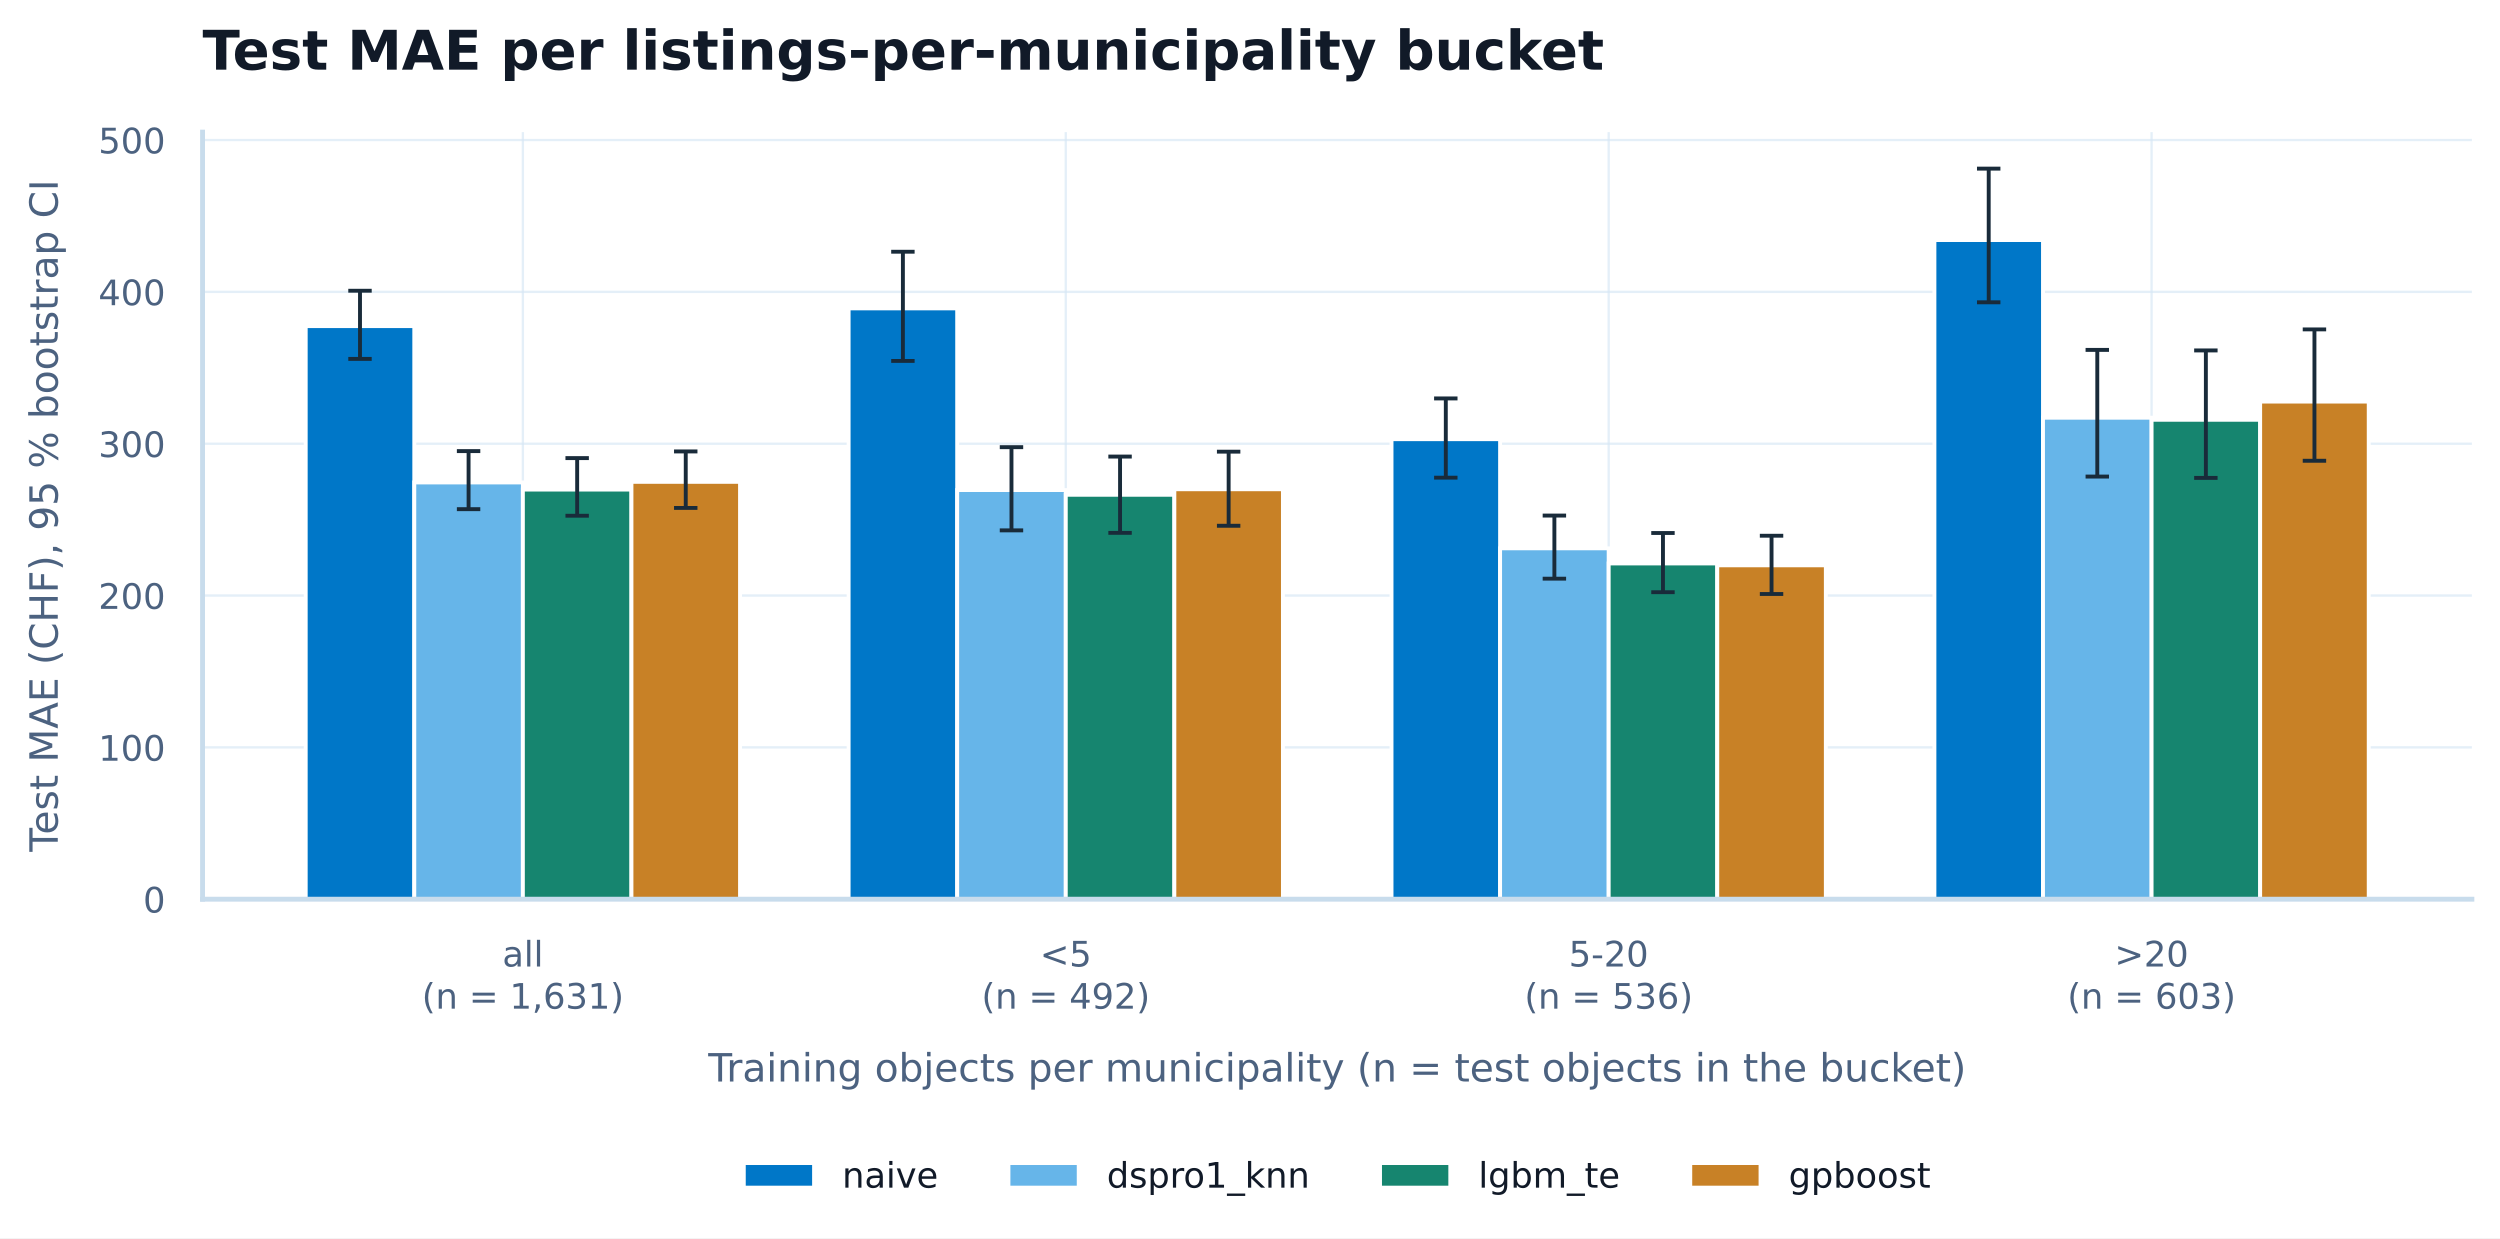
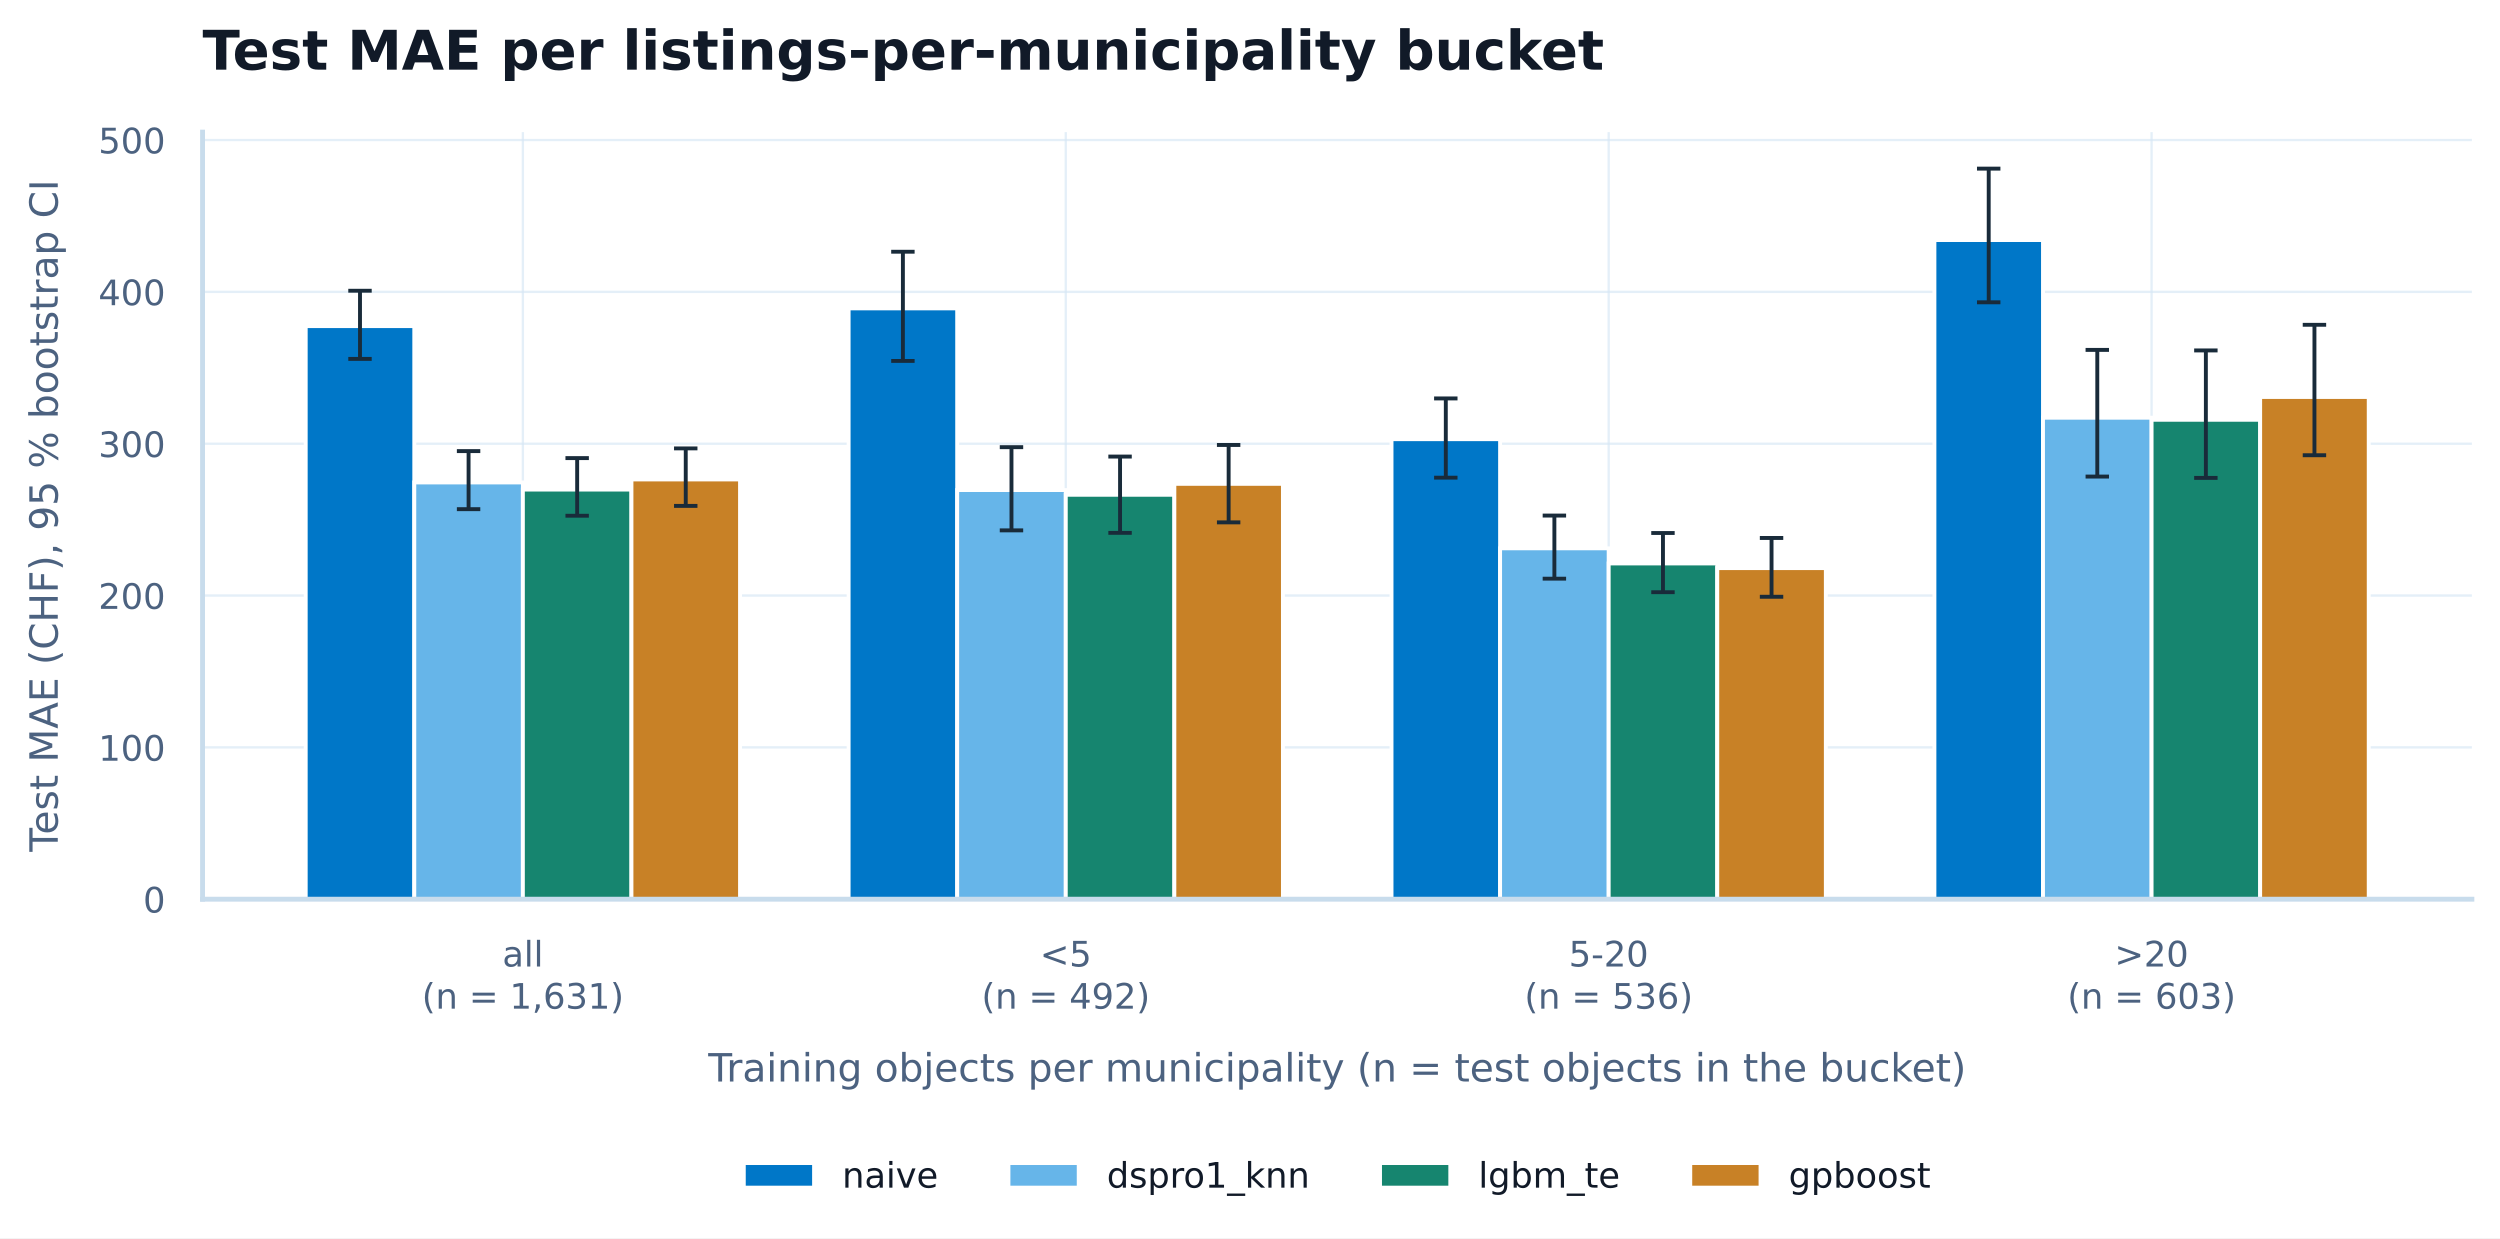
<svg xmlns="http://www.w3.org/2000/svg" xmlns:xlink="http://www.w3.org/1999/xlink" width="640.307pt" height="317.146pt" viewBox="0 0 640.307 317.146" version="1.1">
  <defs>
    <style type="text/css">*{stroke-linejoin: round; stroke-linecap: butt}</style>
  </defs>
  <g id="figure_1">
    <g id="patch_1">
      <path d="M 0 317.146  L 640.307 317.146  L 640.307 -0  L 0 -0  z " style="fill: #ffffff" />
    </g>
    <g id="axes_1">
      <g id="patch_2">
        <path d="M 51.88 230.305  L 633.107 230.305  L 633.107 33.838  L 51.88 33.838  z " style="fill: #ffffff" />
      </g>
      <g id="matplotlib.axis_1">
        <g id="xtick_1">
          <g id="line2d_1">
            <path d="M 133.919 230.305  L 133.919 33.838  " clip-path="url(#p504900b5a6)" style="fill: none; stroke: #d6e7f5; stroke-opacity: 0.65; stroke-width: 0.6; stroke-linecap: round" />
          </g>
          <g id="text_1">
            <text style="font-size: 9px; font-family: 'DejaVu Sans'; fill: #4c6280" transform="translate(128.6608 247.5449)">all</text>
            <text style="font-size: 9px; font-family: 'DejaVu Sans'; fill: #4c6280" transform="translate(108.0417 258.3466)">(n = 1,631)</text>
          </g>
        </g>
        <g id="xtick_2">
          <g id="line2d_2">
            <path d="M 272.968 230.305  L 272.968 33.838  " clip-path="url(#p504900b5a6)" style="fill: none; stroke: #d6e7f5; stroke-opacity: 0.65; stroke-width: 0.6; stroke-linecap: round" />
          </g>
          <g id="text_2">
            <text style="font-size: 9px; font-family: 'DejaVu Sans'; fill: #4c6280" transform="translate(266.3344 247.5442)">&lt;5</text>
            <text style="font-size: 9px; font-family: 'DejaVu Sans'; fill: #4c6280" transform="translate(251.3845 258.3459)">(n = 492)</text>
          </g>
        </g>
        <g id="xtick_3">
          <g id="line2d_3">
            <path d="M 412.018 230.305  L 412.018 33.838  " clip-path="url(#p504900b5a6)" style="fill: none; stroke: #d6e7f5; stroke-opacity: 0.65; stroke-width: 0.6; stroke-linecap: round" />
          </g>
          <g id="text_3">
            <text style="font-size: 9px; font-family: 'DejaVu Sans'; fill: #4c6280" transform="translate(401.8051 247.5442)">5-20</text>
            <text style="font-size: 9px; font-family: 'DejaVu Sans'; fill: #4c6280" transform="translate(390.4341 258.3459)">(n = 536)</text>
          </g>
        </g>
        <g id="xtick_4">
          <g id="line2d_4">
            <path d="M 551.068 230.305  L 551.068 33.838  " clip-path="url(#p504900b5a6)" style="fill: none; stroke: #d6e7f5; stroke-opacity: 0.65; stroke-width: 0.6; stroke-linecap: round" />
          </g>
          <g id="text_4">
            <text style="font-size: 9px; font-family: 'DejaVu Sans'; fill: #4c6280" transform="translate(541.5704 247.5442)">&gt;20</text>
            <text style="font-size: 9px; font-family: 'DejaVu Sans'; fill: #4c6280" transform="translate(529.4837 258.3459)">(n = 603)</text>
          </g>
        </g>
        <g id="text_5">
          <text style="font-size: 10px; font-family: 'DejaVu Sans'; text-anchor: middle; fill: #4c6280" x="342.493" y="277.008" transform="rotate(-0 342.4932 277.008)">Training objects per municipality (n = test objects in the bucket)</text>
        </g>
      </g>
      <g id="matplotlib.axis_2">
        <g id="ytick_1">
          <g id="line2d_5">
            <path d="M 51.88 230.305  L 633.107 230.305  " clip-path="url(#p504900b5a6)" style="fill: none; stroke: #d6e7f5; stroke-opacity: 0.65; stroke-width: 0.6; stroke-linecap: round" />
          </g>
          <g id="text_6">
            <text style="font-size: 9px; font-family: 'DejaVu Sans'; text-anchor: end; fill: #4c6280" x="42.38" y="233.724" transform="rotate(-0 42.37953 233.7243)">0</text>
          </g>
        </g>
        <g id="ytick_2">
          <g id="line2d_6">
            <path d="M 51.88 191.417  L 633.107 191.417  " clip-path="url(#p504900b5a6)" style="fill: none; stroke: #d6e7f5; stroke-opacity: 0.65; stroke-width: 0.6; stroke-linecap: round" />
          </g>
          <g id="text_7">
            <text style="font-size: 9px; font-family: 'DejaVu Sans'; text-anchor: end; fill: #4c6280" x="42.38" y="194.836" transform="rotate(-0 42.37953 194.8362)">100</text>
          </g>
        </g>
        <g id="ytick_3">
          <g id="line2d_7">
            <path d="M 51.88 152.529  L 633.107 152.529  " clip-path="url(#p504900b5a6)" style="fill: none; stroke: #d6e7f5; stroke-opacity: 0.65; stroke-width: 0.6; stroke-linecap: round" />
          </g>
          <g id="text_8">
            <text style="font-size: 9px; font-family: 'DejaVu Sans'; text-anchor: end; fill: #4c6280" x="42.38" y="155.948" transform="rotate(-0 42.37953 155.948)">200</text>
          </g>
        </g>
        <g id="ytick_4">
          <g id="line2d_8">
            <path d="M 51.88 113.641  L 633.107 113.641  " clip-path="url(#p504900b5a6)" style="fill: none; stroke: #d6e7f5; stroke-opacity: 0.65; stroke-width: 0.6; stroke-linecap: round" />
          </g>
          <g id="text_9">
            <text style="font-size: 9px; font-family: 'DejaVu Sans'; text-anchor: end; fill: #4c6280" x="42.38" y="117.06" transform="rotate(-0 42.37953 117.0598)">300</text>
          </g>
        </g>
        <g id="ytick_5">
          <g id="line2d_9">
            <path d="M 51.88 74.753  L 633.107 74.753  " clip-path="url(#p504900b5a6)" style="fill: none; stroke: #d6e7f5; stroke-opacity: 0.65; stroke-width: 0.6; stroke-linecap: round" />
          </g>
          <g id="text_10">
            <text style="font-size: 9px; font-family: 'DejaVu Sans'; text-anchor: end; fill: #4c6280" x="42.38" y="78.172" transform="rotate(-0 42.37953 78.17167)">400</text>
          </g>
        </g>
        <g id="ytick_6">
          <g id="line2d_10">
            <path d="M 51.88 35.865  L 633.107 35.865  " clip-path="url(#p504900b5a6)" style="fill: none; stroke: #d6e7f5; stroke-opacity: 0.65; stroke-width: 0.6; stroke-linecap: round" />
          </g>
          <g id="text_11">
            <text style="font-size: 9px; font-family: 'DejaVu Sans'; text-anchor: end; fill: #4c6280" x="42.38" y="39.284" transform="rotate(-0 42.37953 39.28351)">500</text>
          </g>
        </g>
        <g id="text_12">
          <text style="font-size: 10px; font-family: 'DejaVu Sans'; text-anchor: middle; fill: #4c6280" x="14.798" y="132.072" transform="rotate(-90 14.79844 132.0716)">Test MAE (CHF), 95 % bootstrap CI</text>
        </g>
      </g>
      <g id="patch_3">
        <path d="M 78.299 230.305  L 106.109 230.305  L 106.109 83.522  L 78.299 83.522  z " clip-path="url(#p504900b5a6)" style="fill: #0077c8; stroke: #ffffff; stroke-linejoin: miter" />
      </g>
      <g id="patch_4">
        <path d="M 217.349 230.305  L 245.158 230.305  L 245.158 78.989  L 217.349 78.989  z " clip-path="url(#p504900b5a6)" style="fill: #0077c8; stroke: #ffffff; stroke-linejoin: miter" />
      </g>
      <g id="patch_5">
        <path d="M 356.398 230.305  L 384.208 230.305  L 384.208 112.477  L 356.398 112.477  z " clip-path="url(#p504900b5a6)" style="fill: #0077c8; stroke: #ffffff; stroke-linejoin: miter" />
      </g>
      <g id="patch_6">
        <path d="M 495.448 230.305  L 523.258 230.305  L 523.258 61.482  L 495.448 61.482  z " clip-path="url(#p504900b5a6)" style="fill: #0077c8; stroke: #ffffff; stroke-linejoin: miter" />
      </g>
      <g id="patch_7">
        <path d="M 106.109 230.305  L 133.919 230.305  L 133.919 123.57  L 106.109 123.57  z " clip-path="url(#p504900b5a6)" style="fill: #66b5e9; stroke: #ffffff; stroke-linejoin: miter" />
      </g>
      <g id="patch_8">
        <path d="M 245.158 230.305  L 272.968 230.305  L 272.968 125.516  L 245.158 125.516  z " clip-path="url(#p504900b5a6)" style="fill: #66b5e9; stroke: #ffffff; stroke-linejoin: miter" />
      </g>
      <g id="patch_9">
        <path d="M 384.208 230.305  L 412.018 230.305  L 412.018 140.438  L 384.208 140.438  z " clip-path="url(#p504900b5a6)" style="fill: #66b5e9; stroke: #ffffff; stroke-linejoin: miter" />
      </g>
      <g id="patch_10">
        <path d="M 523.258 230.305  L 551.068 230.305  L 551.068 106.987  L 523.258 106.987  z " clip-path="url(#p504900b5a6)" style="fill: #66b5e9; stroke: #ffffff; stroke-linejoin: miter" />
      </g>
      <g id="patch_11">
        <path d="M 133.919 230.305  L 161.729 230.305  L 161.729 125.401  L 133.919 125.401  z " clip-path="url(#p504900b5a6)" style="fill: #16856f; stroke: #ffffff; stroke-linejoin: miter" />
      </g>
      <g id="patch_12">
        <path d="M 272.968 230.305  L 300.778 230.305  L 300.778 126.721  L 272.968 126.721  z " clip-path="url(#p504900b5a6)" style="fill: #16856f; stroke: #ffffff; stroke-linejoin: miter" />
      </g>
      <g id="patch_13">
        <path d="M 412.018 230.305  L 439.828 230.305  L 439.828 144.313  L 412.018 144.313  z " clip-path="url(#p504900b5a6)" style="fill: #16856f; stroke: #ffffff; stroke-linejoin: miter" />
      </g>
      <g id="patch_14">
        <path d="M 551.068 230.305  L 578.877 230.305  L 578.877 107.515  L 551.068 107.515  z " clip-path="url(#p504900b5a6)" style="fill: #16856f; stroke: #ffffff; stroke-linejoin: miter" />
      </g>
      <g id="patch_15">
-         <path d="M 161.729 230.305  L 189.539 230.305  L 189.539 123.405  L 161.729 123.405  z " clip-path="url(#p504900b5a6)" style="fill: #c88126; stroke: #ffffff; stroke-linejoin: miter" />
+         <path d="M 161.729 230.305  L 189.539 230.305  L 189.539 122.791  L 161.729 122.791  z " clip-path="url(#p504900b5a6)" style="fill: #c88126; stroke: #ffffff; stroke-linejoin: miter" />
      </g>
      <g id="patch_16">
-         <path d="M 300.778 230.305  L 328.588 230.305  L 328.588 125.305  L 300.778 125.305  z " clip-path="url(#p504900b5a6)" style="fill: #c88126; stroke: #ffffff; stroke-linejoin: miter" />
+         <path d="M 300.778 230.305  L 328.588 230.305  L 328.588 123.925  L 300.778 123.925  z " clip-path="url(#p504900b5a6)" style="fill: #c88126; stroke: #ffffff; stroke-linejoin: miter" />
      </g>
      <g id="patch_17">
-         <path d="M 439.828 230.305  L 467.638 230.305  L 467.638 144.782  L 439.828 144.782  z " clip-path="url(#p504900b5a6)" style="fill: #c88126; stroke: #ffffff; stroke-linejoin: miter" />
+         <path d="M 439.828 230.305  L 467.638 230.305  L 467.638 145.507  L 439.828 145.507  z " clip-path="url(#p504900b5a6)" style="fill: #c88126; stroke: #ffffff; stroke-linejoin: miter" />
      </g>
      <g id="patch_18">
-         <path d="M 578.877 230.305  L 606.687 230.305  L 606.687 102.852  L 578.877 102.852  z " clip-path="url(#p504900b5a6)" style="fill: #c88126; stroke: #ffffff; stroke-linejoin: miter" />
+         <path d="M 578.877 230.305  L 606.687 230.305  L 606.687 101.674  L 578.877 101.674  z " clip-path="url(#p504900b5a6)" style="fill: #c88126; stroke: #ffffff; stroke-linejoin: miter" />
      </g>
      <g id="LineCollection_1">
        <path d="M 92.204 91.924  L 92.204 74.463  " clip-path="url(#p504900b5a6)" style="fill: none; stroke: #192b3a" />
        <path d="M 231.253 92.445  L 231.253 64.472  " clip-path="url(#p504900b5a6)" style="fill: none; stroke: #192b3a" />
        <path d="M 370.303 122.341  L 370.303 102.045  " clip-path="url(#p504900b5a6)" style="fill: none; stroke: #192b3a" />
        <path d="M 509.353 77.421  L 509.353 43.193  " clip-path="url(#p504900b5a6)" style="fill: none; stroke: #192b3a" />
      </g>
      <g id="line2d_11">
        <defs>
          <path id="m717bf552e1" d="M 3 0  L -3 -0  " style="stroke: #192b3a" />
        </defs>
        <g clip-path="url(#p504900b5a6)">
          <use xlink:href="#m717bf552e1" x="92.204" y="91.924" style="fill: #0077c8; stroke: #192b3a" />
          <use xlink:href="#m717bf552e1" x="231.253" y="92.445" style="fill: #0077c8; stroke: #192b3a" />
          <use xlink:href="#m717bf552e1" x="370.303" y="122.341" style="fill: #0077c8; stroke: #192b3a" />
          <use xlink:href="#m717bf552e1" x="509.353" y="77.421" style="fill: #0077c8; stroke: #192b3a" />
        </g>
      </g>
      <g id="line2d_12">
        <g clip-path="url(#p504900b5a6)">
          <use xlink:href="#m717bf552e1" x="92.204" y="74.463" style="fill: #0077c8; stroke: #192b3a" />
          <use xlink:href="#m717bf552e1" x="231.253" y="64.472" style="fill: #0077c8; stroke: #192b3a" />
          <use xlink:href="#m717bf552e1" x="370.303" y="102.045" style="fill: #0077c8; stroke: #192b3a" />
          <use xlink:href="#m717bf552e1" x="509.353" y="43.193" style="fill: #0077c8; stroke: #192b3a" />
        </g>
      </g>
      <g id="LineCollection_2">
        <path d="M 120.014 130.407  L 120.014 115.538  " clip-path="url(#p504900b5a6)" style="fill: none; stroke: #192b3a" />
        <path d="M 259.063 135.837  L 259.063 114.534  " clip-path="url(#p504900b5a6)" style="fill: none; stroke: #192b3a" />
        <path d="M 398.113 148.21  L 398.113 132.049  " clip-path="url(#p504900b5a6)" style="fill: none; stroke: #192b3a" />
        <path d="M 537.163 122.065  L 537.163 89.614  " clip-path="url(#p504900b5a6)" style="fill: none; stroke: #192b3a" />
      </g>
      <g id="line2d_13">
        <g clip-path="url(#p504900b5a6)">
          <use xlink:href="#m717bf552e1" x="120.014" y="130.407" style="fill: #0077c8; stroke: #192b3a" />
          <use xlink:href="#m717bf552e1" x="259.063" y="135.837" style="fill: #0077c8; stroke: #192b3a" />
          <use xlink:href="#m717bf552e1" x="398.113" y="148.21" style="fill: #0077c8; stroke: #192b3a" />
          <use xlink:href="#m717bf552e1" x="537.163" y="122.065" style="fill: #0077c8; stroke: #192b3a" />
        </g>
      </g>
      <g id="line2d_14">
        <g clip-path="url(#p504900b5a6)">
          <use xlink:href="#m717bf552e1" x="120.014" y="115.538" style="fill: #0077c8; stroke: #192b3a" />
          <use xlink:href="#m717bf552e1" x="259.063" y="114.534" style="fill: #0077c8; stroke: #192b3a" />
          <use xlink:href="#m717bf552e1" x="398.113" y="132.049" style="fill: #0077c8; stroke: #192b3a" />
          <use xlink:href="#m717bf552e1" x="537.163" y="89.614" style="fill: #0077c8; stroke: #192b3a" />
        </g>
      </g>
      <g id="LineCollection_3">
        <path d="M 147.824 132.092  L 147.824 117.333  " clip-path="url(#p504900b5a6)" style="fill: none; stroke: #192b3a" />
        <path d="M 286.873 136.478  L 286.873 116.935  " clip-path="url(#p504900b5a6)" style="fill: none; stroke: #192b3a" />
        <path d="M 425.923 151.679  L 425.923 136.51  " clip-path="url(#p504900b5a6)" style="fill: none; stroke: #192b3a" />
        <path d="M 564.973 122.405  L 564.973 89.752  " clip-path="url(#p504900b5a6)" style="fill: none; stroke: #192b3a" />
      </g>
      <g id="line2d_15">
        <g clip-path="url(#p504900b5a6)">
          <use xlink:href="#m717bf552e1" x="147.824" y="132.092" style="fill: #0077c8; stroke: #192b3a" />
          <use xlink:href="#m717bf552e1" x="286.873" y="136.478" style="fill: #0077c8; stroke: #192b3a" />
          <use xlink:href="#m717bf552e1" x="425.923" y="151.679" style="fill: #0077c8; stroke: #192b3a" />
          <use xlink:href="#m717bf552e1" x="564.973" y="122.405" style="fill: #0077c8; stroke: #192b3a" />
        </g>
      </g>
      <g id="line2d_16">
        <g clip-path="url(#p504900b5a6)">
          <use xlink:href="#m717bf552e1" x="147.824" y="117.333" style="fill: #0077c8; stroke: #192b3a" />
          <use xlink:href="#m717bf552e1" x="286.873" y="116.935" style="fill: #0077c8; stroke: #192b3a" />
          <use xlink:href="#m717bf552e1" x="425.923" y="136.51" style="fill: #0077c8; stroke: #192b3a" />
          <use xlink:href="#m717bf552e1" x="564.973" y="89.752" style="fill: #0077c8; stroke: #192b3a" />
        </g>
      </g>
      <g id="LineCollection_4">
-         <path d="M 175.634 130.091  L 175.634 115.618  " clip-path="url(#p504900b5a6)" style="fill: none; stroke: #192b3a" />
-         <path d="M 314.683 134.661  L 314.683 115.684  " clip-path="url(#p504900b5a6)" style="fill: none; stroke: #192b3a" />
-         <path d="M 453.733 152.135  L 453.733 137.213  " clip-path="url(#p504900b5a6)" style="fill: none; stroke: #192b3a" />
-         <path d="M 592.782 118.016  L 592.782 84.367  " clip-path="url(#p504900b5a6)" style="fill: none; stroke: #192b3a" />
+         <path d="M 175.634 129.568  L 175.634 114.844  " clip-path="url(#p504900b5a6)" style="fill: none; stroke: #192b3a" />
+         <path d="M 314.683 133.791  L 314.683 113.962  " clip-path="url(#p504900b5a6)" style="fill: none; stroke: #192b3a" />
+         <path d="M 453.733 152.843  L 453.733 137.784  " clip-path="url(#p504900b5a6)" style="fill: none; stroke: #192b3a" />
+         <path d="M 592.782 116.595  L 592.782 83.186  " clip-path="url(#p504900b5a6)" style="fill: none; stroke: #192b3a" />
      </g>
      <g id="line2d_17">
        <g clip-path="url(#p504900b5a6)">
-           <use xlink:href="#m717bf552e1" x="175.634" y="130.091" style="fill: #0077c8; stroke: #192b3a" />
-           <use xlink:href="#m717bf552e1" x="314.683" y="134.661" style="fill: #0077c8; stroke: #192b3a" />
-           <use xlink:href="#m717bf552e1" x="453.733" y="152.135" style="fill: #0077c8; stroke: #192b3a" />
-           <use xlink:href="#m717bf552e1" x="592.782" y="118.016" style="fill: #0077c8; stroke: #192b3a" />
+           <use xlink:href="#m717bf552e1" x="175.634" y="129.568" style="fill: #0077c8; stroke: #192b3a" />
+           <use xlink:href="#m717bf552e1" x="314.683" y="133.791" style="fill: #0077c8; stroke: #192b3a" />
+           <use xlink:href="#m717bf552e1" x="453.733" y="152.843" style="fill: #0077c8; stroke: #192b3a" />
+           <use xlink:href="#m717bf552e1" x="592.782" y="116.595" style="fill: #0077c8; stroke: #192b3a" />
        </g>
      </g>
      <g id="line2d_18">
        <g clip-path="url(#p504900b5a6)">
-           <use xlink:href="#m717bf552e1" x="175.634" y="115.618" style="fill: #0077c8; stroke: #192b3a" />
-           <use xlink:href="#m717bf552e1" x="314.683" y="115.684" style="fill: #0077c8; stroke: #192b3a" />
-           <use xlink:href="#m717bf552e1" x="453.733" y="137.213" style="fill: #0077c8; stroke: #192b3a" />
-           <use xlink:href="#m717bf552e1" x="592.782" y="84.367" style="fill: #0077c8; stroke: #192b3a" />
+           <use xlink:href="#m717bf552e1" x="175.634" y="114.844" style="fill: #0077c8; stroke: #192b3a" />
+           <use xlink:href="#m717bf552e1" x="314.683" y="113.962" style="fill: #0077c8; stroke: #192b3a" />
+           <use xlink:href="#m717bf552e1" x="453.733" y="137.784" style="fill: #0077c8; stroke: #192b3a" />
+           <use xlink:href="#m717bf552e1" x="592.782" y="83.186" style="fill: #0077c8; stroke: #192b3a" />
        </g>
      </g>
      <g id="patch_19">
        <path d="M 51.88 230.305  L 51.88 33.838  " style="fill: none; stroke: #c8dcec; stroke-width: 1.25; stroke-linejoin: miter; stroke-linecap: square" />
      </g>
      <g id="patch_20">
        <path d="M 51.88 230.305  L 633.107 230.305  " style="fill: none; stroke: #c8dcec; stroke-width: 1.25; stroke-linejoin: miter; stroke-linecap: square" />
      </g>
      <g id="text_13">
        <text style="font-weight: 700; font-size: 14px; font-family: 'DejaVu Sans'; text-anchor: start; fill: #111a28" x="51.88" y="17.838" transform="rotate(-0 51.87953 17.83781)">Test MAE per listings-per-municipality bucket</text>
      </g>
      <g id="legend_1">
        <g id="patch_21">
          <path d="M 190.501 304.184  L 208.501 304.184  L 208.501 297.884  L 190.501 297.884  z " style="fill: #0077c8; stroke: #ffffff; stroke-linejoin: miter" />
        </g>
        <g id="text_14">
          <text style="font-size: 9px; font-family: 'DejaVu Sans'; text-anchor: start; fill: #111a28" x="215.701" y="304.184" transform="rotate(-0 215.7007 304.1843)">naive</text>
        </g>
        <g id="patch_22">
          <path d="M 258.285 304.184  L 276.285 304.184  L 276.285 297.884  L 258.285 297.884  z " style="fill: #66b5e9; stroke: #ffffff; stroke-linejoin: miter" />
        </g>
        <g id="text_15">
          <text style="font-size: 9px; font-family: 'DejaVu Sans'; text-anchor: start; fill: #111a28" x="283.485" y="304.184" transform="rotate(-0 283.4848 304.1843)">dspro1_knn</text>
        </g>
        <g id="patch_23">
          <path d="M 353.454 304.184  L 371.454 304.184  L 371.454 297.884  L 353.454 297.884  z " style="fill: #16856f; stroke: #ffffff; stroke-linejoin: miter" />
        </g>
        <g id="text_16">
          <text style="font-size: 9px; font-family: 'DejaVu Sans'; text-anchor: start; fill: #111a28" x="378.654" y="304.184" transform="rotate(-0 378.6542 304.1843)">lgbm_te</text>
        </g>
        <g id="patch_24">
          <path d="M 432.914 304.184  L 450.914 304.184  L 450.914 297.884  L 432.914 297.884  z " style="fill: #c88126; stroke: #ffffff; stroke-linejoin: miter" />
        </g>
        <g id="text_17">
          <text style="font-size: 9px; font-family: 'DejaVu Sans'; text-anchor: start; fill: #111a28" x="458.114" y="304.184" transform="rotate(-0 458.1143 304.1843)">gpboost</text>
        </g>
      </g>
    </g>
  </g>
  <defs>
    <clipPath id="p504900b5a6">
      <rect x="51.88" y="33.838" width="581.227" height="196.468" />
    </clipPath>
  </defs>
</svg>
